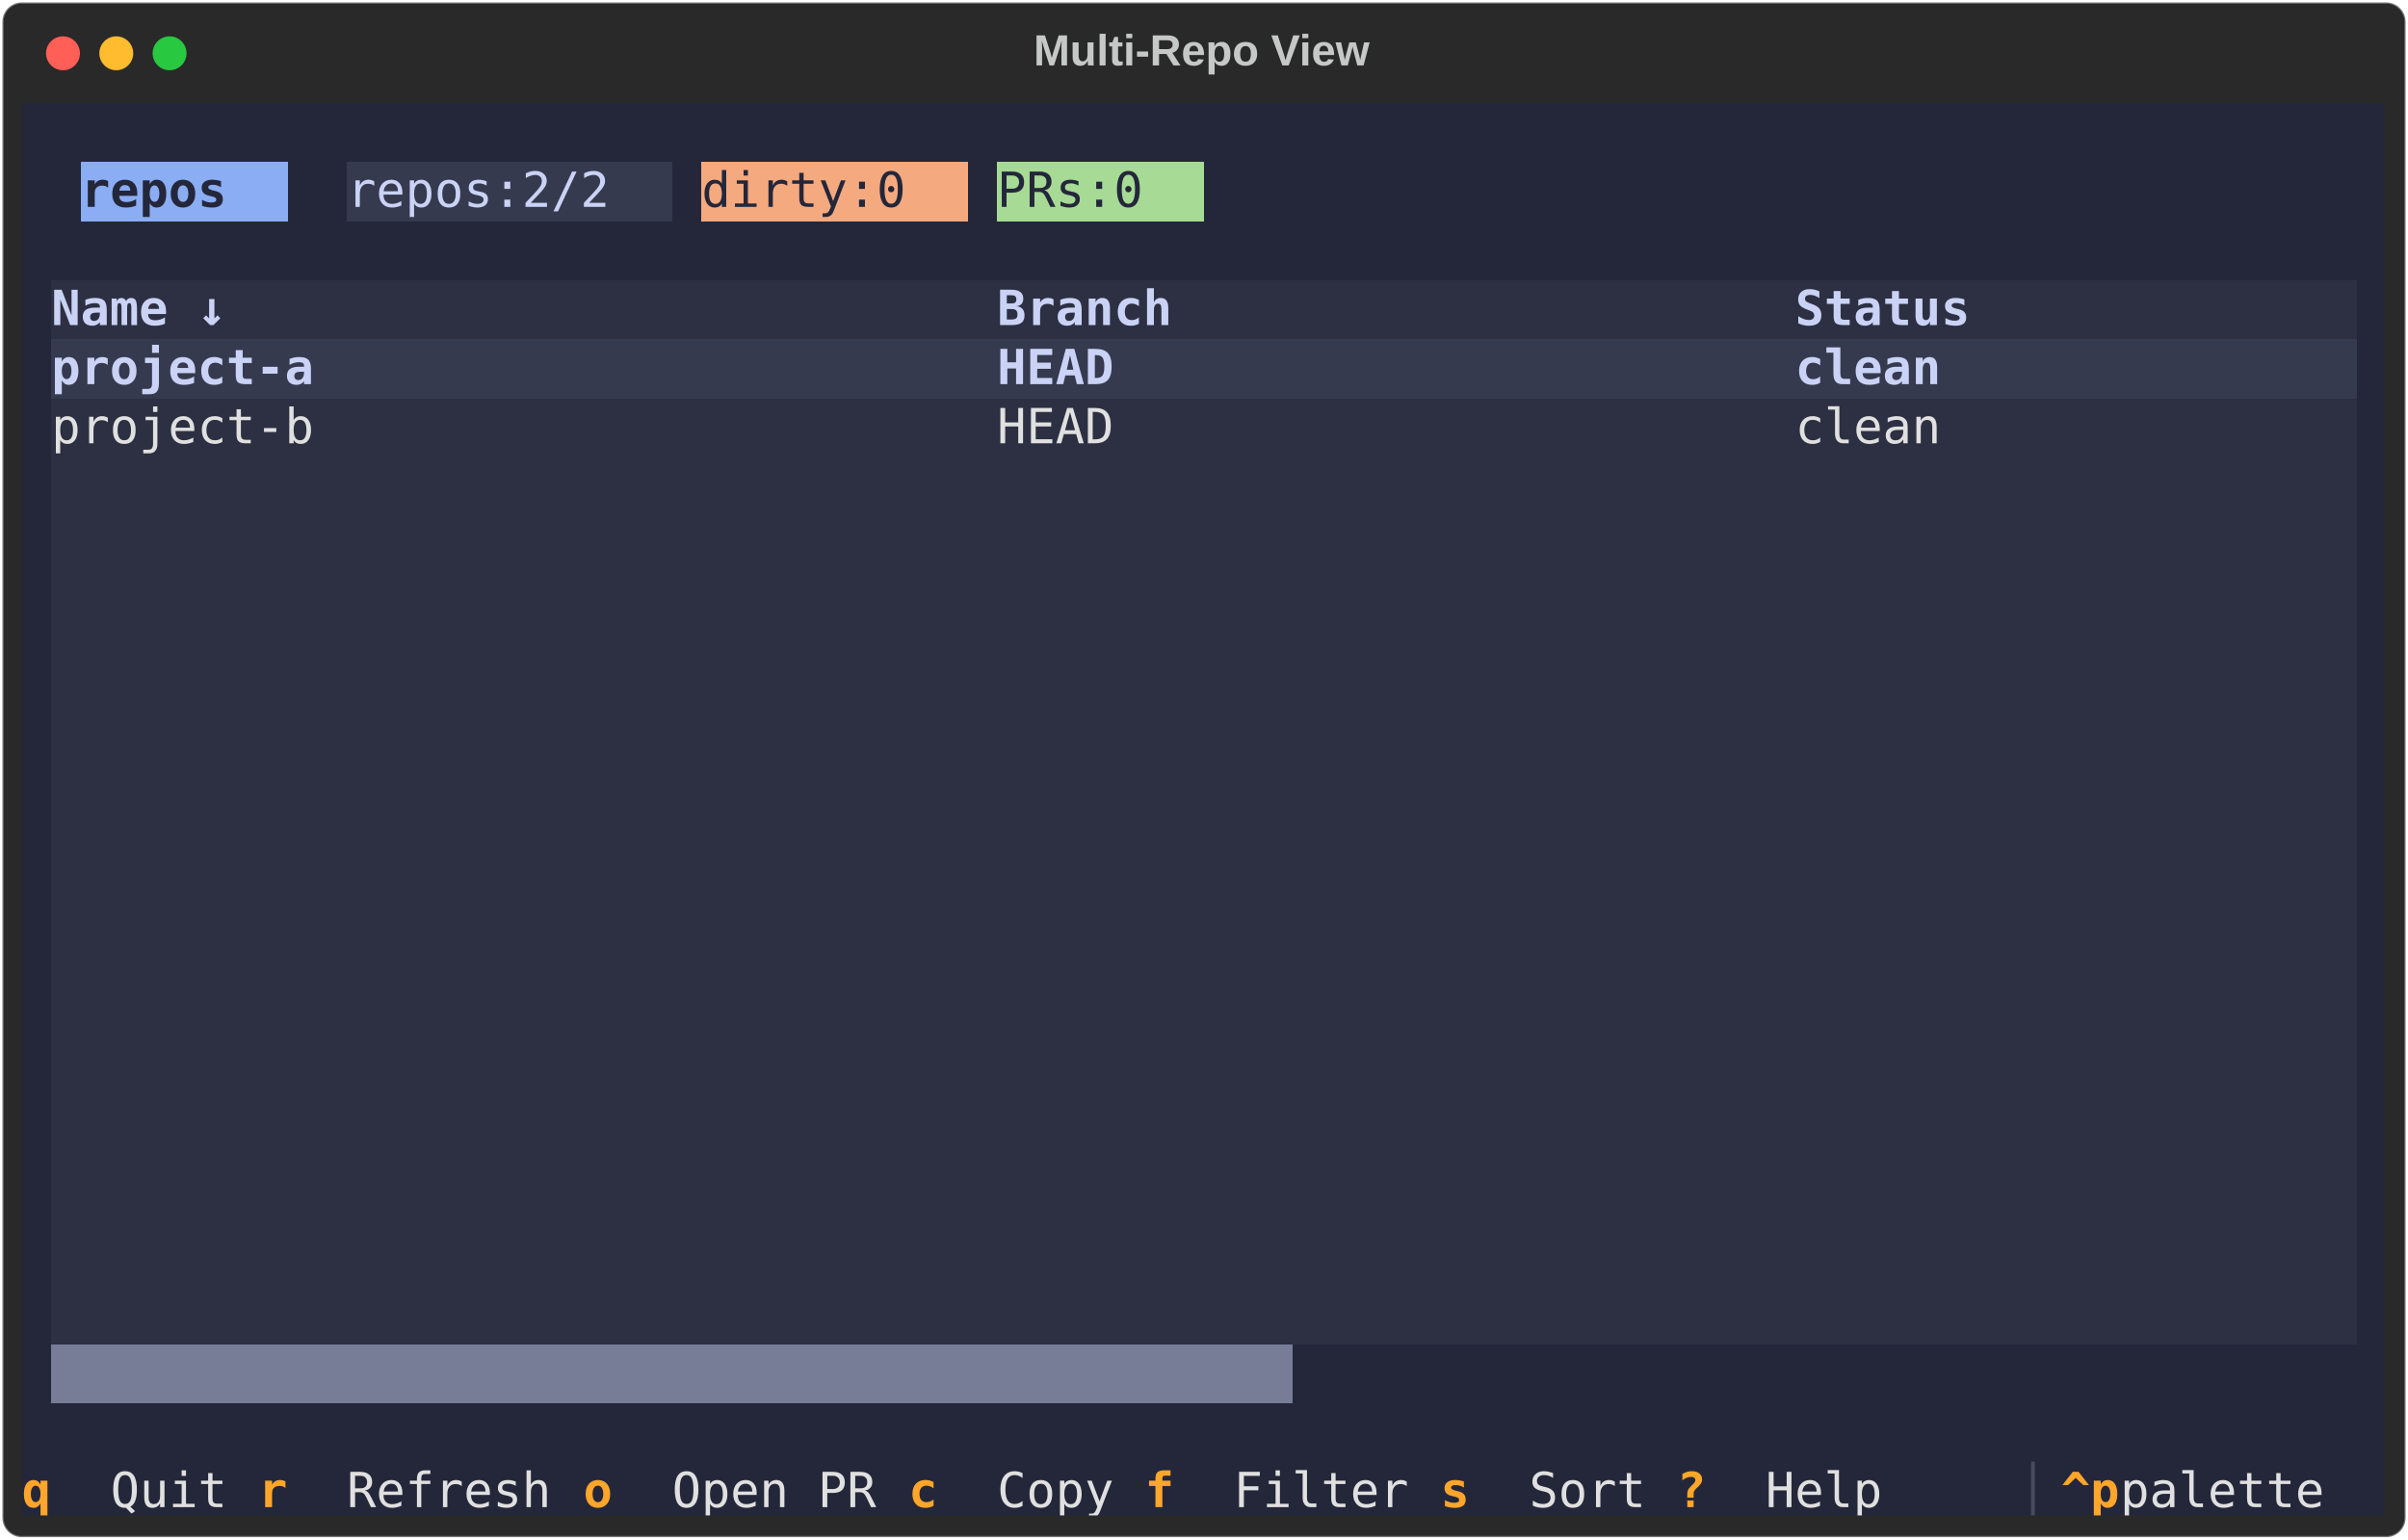
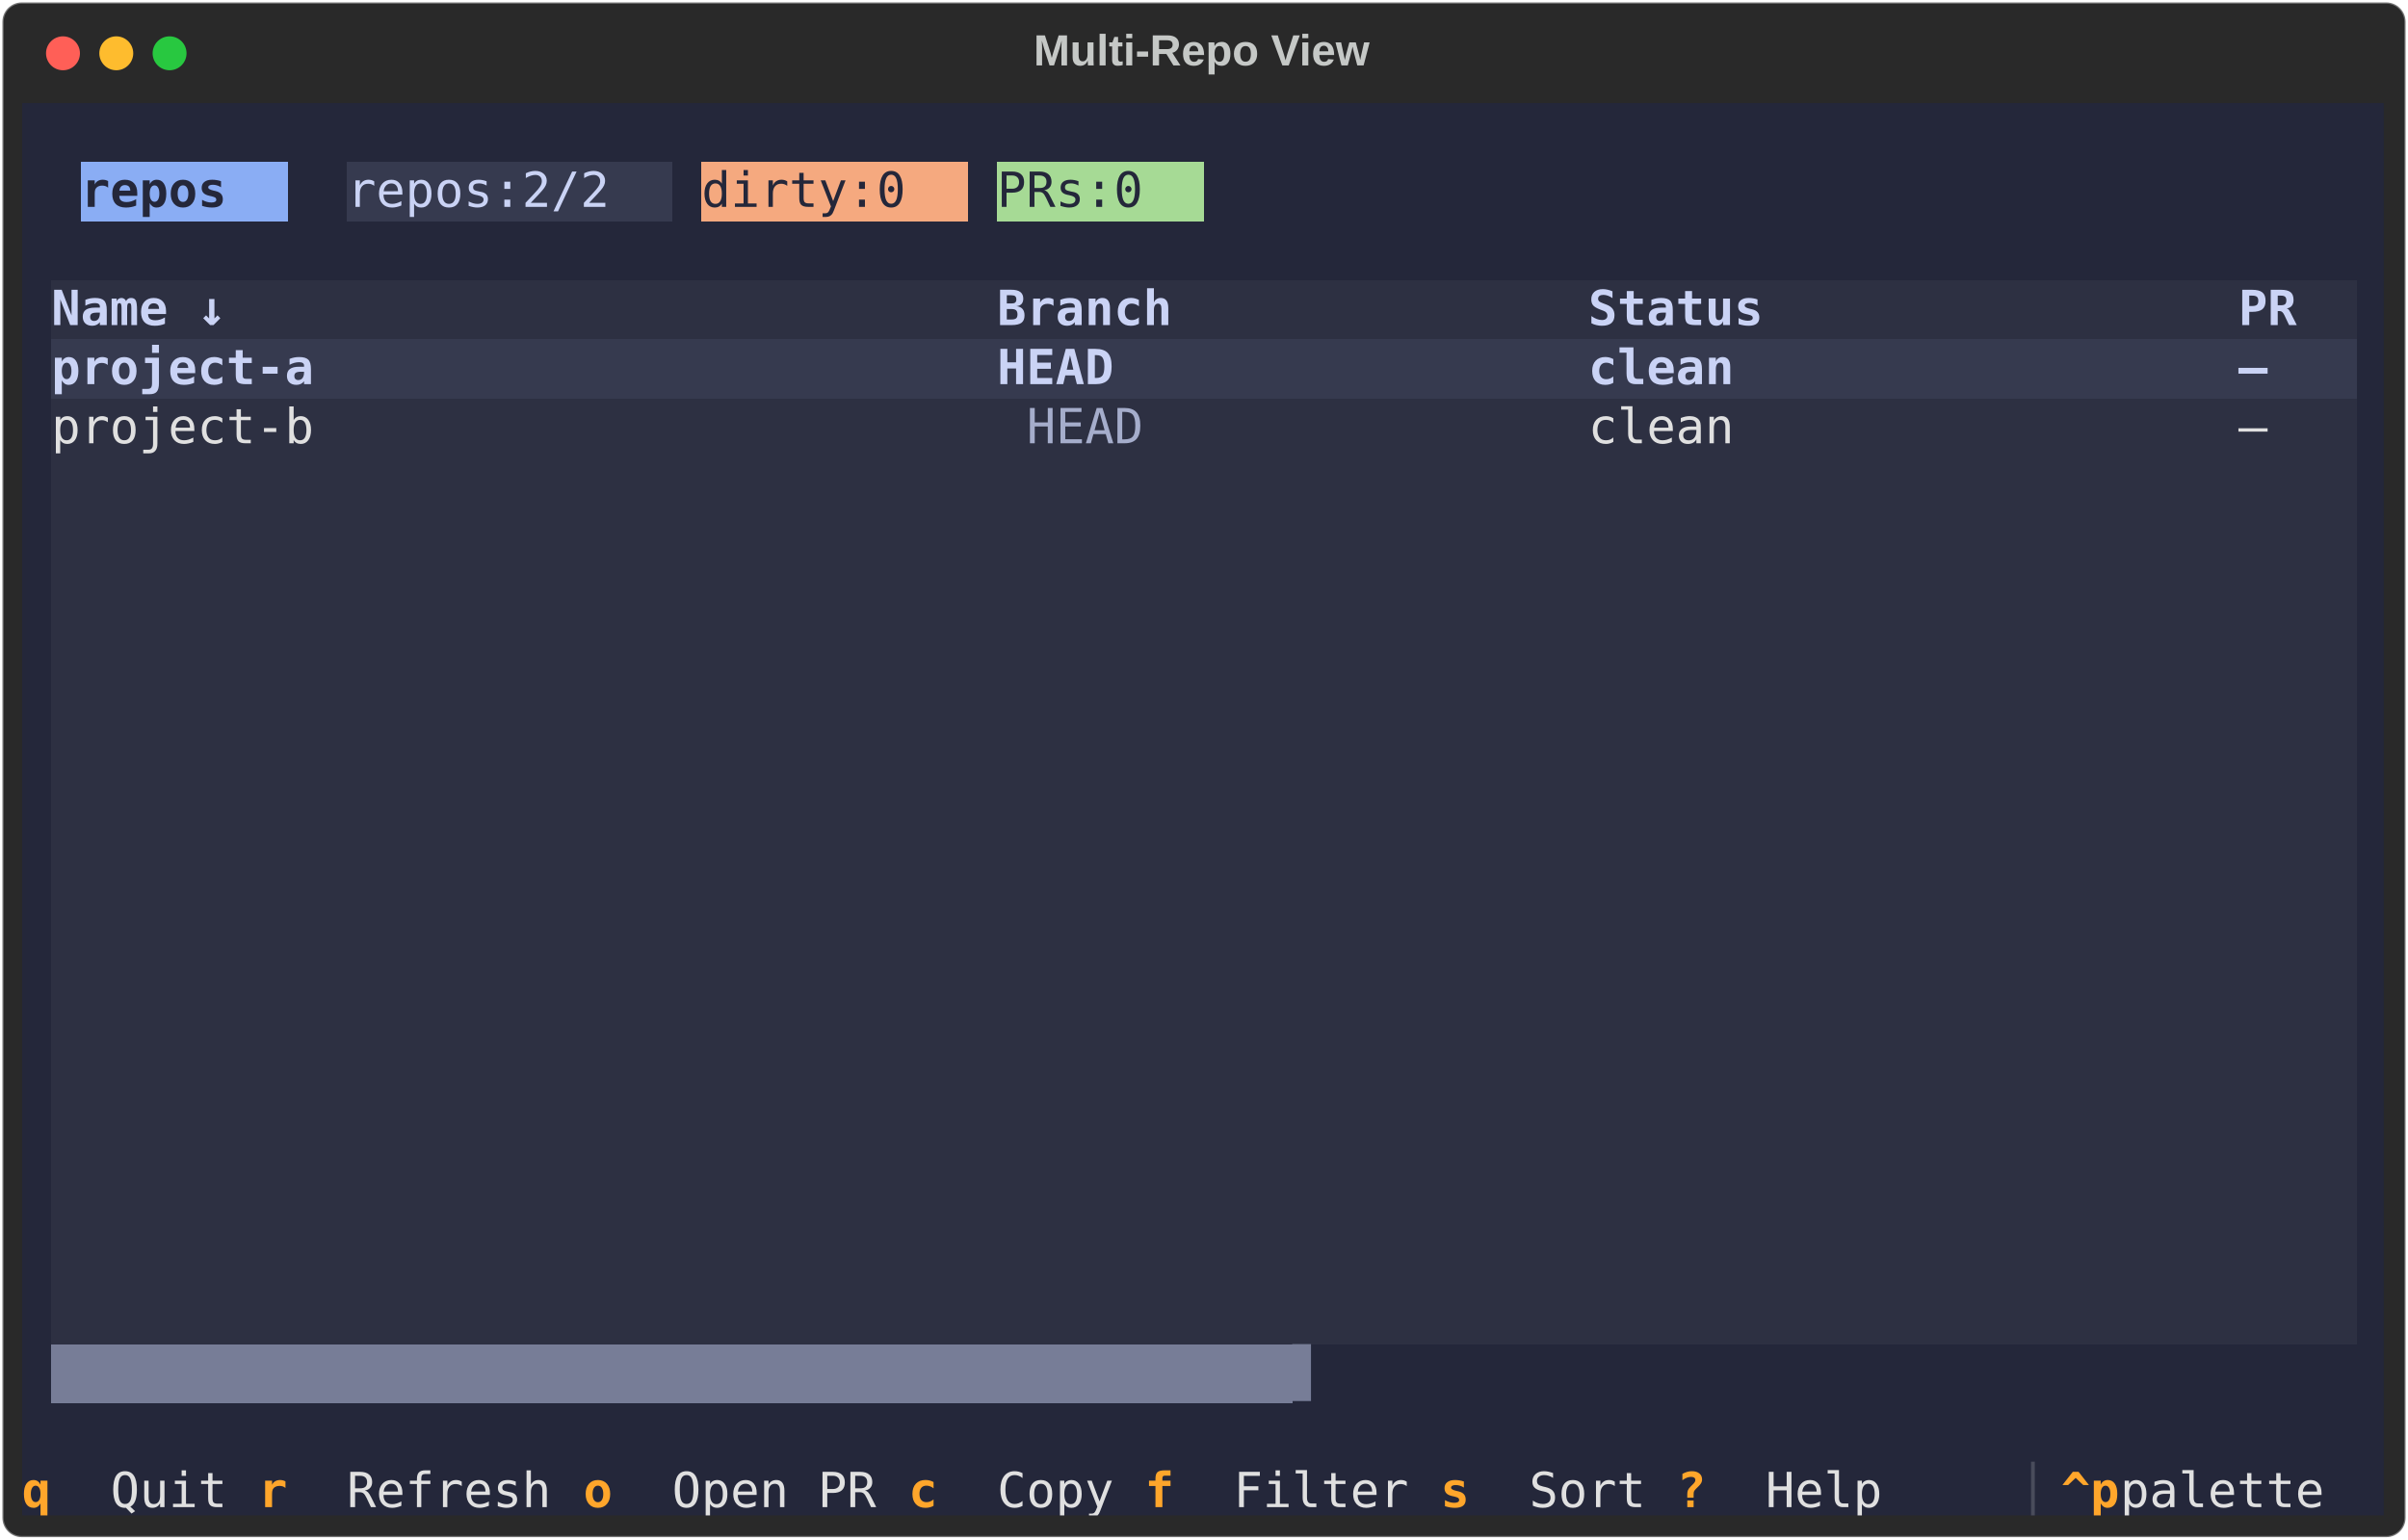
<svg xmlns="http://www.w3.org/2000/svg" class="rich-terminal" viewBox="0 0 994 635.6">
  <style>

    @font-face {
        font-family: "Fira Code";
        src: local("FiraCode-Regular"),
                url("https://cdnjs.cloudflare.com/ajax/libs/firacode/6.2.0/woff2/FiraCode-Regular.woff2") format("woff2"),
                url("https://cdnjs.cloudflare.com/ajax/libs/firacode/6.2.0/woff/FiraCode-Regular.woff") format("woff");
        font-style: normal;
        font-weight: 400;
    }
    @font-face {
        font-family: "Fira Code";
        src: local("FiraCode-Bold"),
                url("https://cdnjs.cloudflare.com/ajax/libs/firacode/6.2.0/woff2/FiraCode-Bold.woff2") format("woff2"),
                url("https://cdnjs.cloudflare.com/ajax/libs/firacode/6.2.0/woff/FiraCode-Bold.woff") format("woff");
        font-style: bold;
        font-weight: 700;
    }

    .terminal-matrix {
        font-family: Fira Code, monospace;
        font-size: 20px;
        line-height: 24.4px;
        font-variant-east-asian: full-width;
    }

    .terminal-title {
        font-size: 18px;
        font-weight: bold;
        font-family: arial;
    }

    .terminal-r1 { fill: #c5c8c6 }
.terminal-r2 { fill: #24273a;font-weight: bold }
.terminal-r3 { fill: #e0e0e0 }
.terminal-r4 { fill: #cad3f5 }
.terminal-r5 { fill: #24273a }
.terminal-r6 { fill: #cad3f5;font-weight: bold }
- .terminal-r7 { fill: #2d3042 }
- .terminal-r8 { fill: #ffa62b;font-weight: bold }
- .terminal-r9 { fill: #494c5b }
+ .terminal-r7 { fill: #a5adcb }
+ .terminal-r8 { fill: #2d3042 }
+ .terminal-r9 { fill: #777d97 }
+ .terminal-r10 { fill: #ffa62b;font-weight: bold }
+ .terminal-r11 { fill: #494c5b }
    </style>
  <defs>
    <clipPath id="terminal-clip-terminal">
      <rect x="0" y="0" width="975.0" height="584.6" />
    </clipPath>
    <clipPath id="terminal-line-0">
      <rect x="0" y="1.5" width="976" height="24.65" />
    </clipPath>
    <clipPath id="terminal-line-1">
      <rect x="0" y="25.9" width="976" height="24.65" />
    </clipPath>
    <clipPath id="terminal-line-2">
      <rect x="0" y="50.3" width="976" height="24.65" />
    </clipPath>
    <clipPath id="terminal-line-3">
      <rect x="0" y="74.7" width="976" height="24.65" />
    </clipPath>
    <clipPath id="terminal-line-4">
      <rect x="0" y="99.1" width="976" height="24.65" />
    </clipPath>
    <clipPath id="terminal-line-5">
      <rect x="0" y="123.5" width="976" height="24.65" />
    </clipPath>
    <clipPath id="terminal-line-6">
      <rect x="0" y="147.9" width="976" height="24.65" />
    </clipPath>
    <clipPath id="terminal-line-7">
      <rect x="0" y="172.3" width="976" height="24.65" />
    </clipPath>
    <clipPath id="terminal-line-8">
      <rect x="0" y="196.7" width="976" height="24.65" />
    </clipPath>
    <clipPath id="terminal-line-9">
      <rect x="0" y="221.1" width="976" height="24.65" />
    </clipPath>
    <clipPath id="terminal-line-10">
      <rect x="0" y="245.5" width="976" height="24.65" />
    </clipPath>
    <clipPath id="terminal-line-11">
      <rect x="0" y="269.9" width="976" height="24.65" />
    </clipPath>
    <clipPath id="terminal-line-12">
      <rect x="0" y="294.3" width="976" height="24.65" />
    </clipPath>
    <clipPath id="terminal-line-13">
      <rect x="0" y="318.7" width="976" height="24.65" />
    </clipPath>
    <clipPath id="terminal-line-14">
      <rect x="0" y="343.1" width="976" height="24.65" />
    </clipPath>
    <clipPath id="terminal-line-15">
      <rect x="0" y="367.5" width="976" height="24.65" />
    </clipPath>
    <clipPath id="terminal-line-16">
      <rect x="0" y="391.9" width="976" height="24.65" />
    </clipPath>
    <clipPath id="terminal-line-17">
      <rect x="0" y="416.3" width="976" height="24.65" />
    </clipPath>
    <clipPath id="terminal-line-18">
      <rect x="0" y="440.7" width="976" height="24.65" />
    </clipPath>
    <clipPath id="terminal-line-19">
      <rect x="0" y="465.1" width="976" height="24.65" />
    </clipPath>
    <clipPath id="terminal-line-20">
      <rect x="0" y="489.5" width="976" height="24.65" />
    </clipPath>
    <clipPath id="terminal-line-21">
      <rect x="0" y="513.9" width="976" height="24.65" />
    </clipPath>
    <clipPath id="terminal-line-22">
      <rect x="0" y="538.3" width="976" height="24.65" />
    </clipPath>
  </defs>
  <rect fill="#292929" stroke="rgba(255,255,255,0.35)" stroke-width="1" x="1" y="1" width="992" height="633.6" rx="8" />
  <text class="terminal-title" fill="#c5c8c6" text-anchor="middle" x="496" y="27">Multi-Repo View</text>
  <g transform="translate(26,22)">
    <circle cx="0" cy="0" r="7" fill="#ff5f57" />
    <circle cx="22" cy="0" r="7" fill="#febc2e" />
    <circle cx="44" cy="0" r="7" fill="#28c840" />
  </g>
  <g transform="translate(9, 41)" clip-path="url(#terminal-clip-terminal)">
    <rect fill="#24273a" x="0" y="1.5" width="976" height="24.65" shape-rendering="crispEdges" />
    <rect fill="#24273a" x="0" y="25.9" width="24.4" height="24.65" shape-rendering="crispEdges" />
    <rect fill="#8aadf4" x="24.4" y="25.9" width="85.4" height="24.65" shape-rendering="crispEdges" />
    <rect fill="#24273a" x="109.8" y="25.9" width="24.4" height="24.65" shape-rendering="crispEdges" />
    <rect fill="#363a4f" x="134.2" y="25.9" width="134.2" height="24.65" shape-rendering="crispEdges" />
    <rect fill="#24273a" x="268.4" y="25.9" width="12.2" height="24.65" shape-rendering="crispEdges" />
    <rect fill="#f5a97f" x="280.6" y="25.9" width="109.8" height="24.65" shape-rendering="crispEdges" />
    <rect fill="#24273a" x="390.4" y="25.9" width="12.2" height="24.65" shape-rendering="crispEdges" />
    <rect fill="#a6da95" x="402.6" y="25.9" width="85.4" height="24.65" shape-rendering="crispEdges" />
    <rect fill="#24273a" x="488" y="25.9" width="488" height="24.65" shape-rendering="crispEdges" />
    <rect fill="#24273a" x="0" y="50.3" width="976" height="24.65" shape-rendering="crispEdges" />
    <rect fill="#24273a" x="0" y="74.7" width="12.2" height="24.65" shape-rendering="crispEdges" />
    <rect fill="#2d3042" x="12.2" y="74.7" width="390.4" height="24.65" shape-rendering="crispEdges" />
-     <rect fill="#2d3042" x="402.6" y="74.7" width="329.4" height="24.65" shape-rendering="crispEdges" />
-     <rect fill="#2d3042" x="732" y="74.7" width="231.8" height="24.65" shape-rendering="crispEdges" />
+     <rect fill="#2d3042" x="402.6" y="74.7" width="244" height="24.65" shape-rendering="crispEdges" />
+     <rect fill="#2d3042" x="646.6" y="74.7" width="268.4" height="24.65" shape-rendering="crispEdges" />
+     <rect fill="#2d3042" x="915" y="74.7" width="48.8" height="24.65" shape-rendering="crispEdges" />
    <rect fill="#24273a" x="963.8" y="74.7" width="12.2" height="24.65" shape-rendering="crispEdges" />
    <rect fill="#24273a" x="0" y="99.1" width="12.2" height="24.65" shape-rendering="crispEdges" />
    <rect fill="#363a4f" x="12.2" y="99.1" width="390.4" height="24.65" shape-rendering="crispEdges" />
-     <rect fill="#363a4f" x="402.6" y="99.1" width="329.4" height="24.65" shape-rendering="crispEdges" />
-     <rect fill="#363a4f" x="732" y="99.1" width="231.8" height="24.65" shape-rendering="crispEdges" />
+     <rect fill="#363a4f" x="402.6" y="99.1" width="244" height="24.65" shape-rendering="crispEdges" />
+     <rect fill="#363a4f" x="646.6" y="99.1" width="268.4" height="24.65" shape-rendering="crispEdges" />
+     <rect fill="#363a4f" x="915" y="99.1" width="48.8" height="24.65" shape-rendering="crispEdges" />
    <rect fill="#24273a" x="963.8" y="99.1" width="12.2" height="24.65" shape-rendering="crispEdges" />
    <rect fill="#24273a" x="0" y="123.5" width="12.2" height="24.65" shape-rendering="crispEdges" />
    <rect fill="#2d3042" x="12.2" y="123.5" width="390.4" height="24.65" shape-rendering="crispEdges" />
-     <rect fill="#2d3042" x="402.6" y="123.5" width="329.4" height="24.65" shape-rendering="crispEdges" />
-     <rect fill="#2d3042" x="732" y="123.5" width="231.8" height="24.65" shape-rendering="crispEdges" />
+     <rect fill="#2d3042" x="402.6" y="123.5" width="12.2" height="24.65" shape-rendering="crispEdges" />
+     <rect fill="#2d3042" x="414.8" y="123.5" width="195.2" height="24.65" shape-rendering="crispEdges" />
+     <rect fill="#2d3042" x="610" y="123.5" width="36.6" height="24.65" shape-rendering="crispEdges" />
+     <rect fill="#2d3042" x="646.6" y="123.5" width="268.4" height="24.65" shape-rendering="crispEdges" />
+     <rect fill="#2d3042" x="915" y="123.5" width="48.8" height="24.65" shape-rendering="crispEdges" />
    <rect fill="#24273a" x="963.8" y="123.5" width="12.2" height="24.65" shape-rendering="crispEdges" />
    <rect fill="#24273a" x="0" y="147.9" width="12.2" height="24.65" shape-rendering="crispEdges" />
    <rect fill="#2d3042" x="12.2" y="147.9" width="951.6" height="24.65" shape-rendering="crispEdges" />
    <rect fill="#24273a" x="963.8" y="147.9" width="12.2" height="24.65" shape-rendering="crispEdges" />
    <rect fill="#24273a" x="0" y="172.3" width="12.2" height="24.65" shape-rendering="crispEdges" />
    <rect fill="#2d3042" x="12.2" y="172.3" width="951.6" height="24.65" shape-rendering="crispEdges" />
    <rect fill="#24273a" x="963.8" y="172.3" width="12.2" height="24.65" shape-rendering="crispEdges" />
    <rect fill="#24273a" x="0" y="196.7" width="12.2" height="24.65" shape-rendering="crispEdges" />
    <rect fill="#2d3042" x="12.2" y="196.7" width="951.6" height="24.65" shape-rendering="crispEdges" />
    <rect fill="#24273a" x="963.8" y="196.7" width="12.2" height="24.65" shape-rendering="crispEdges" />
    <rect fill="#24273a" x="0" y="221.1" width="12.2" height="24.65" shape-rendering="crispEdges" />
    <rect fill="#2d3042" x="12.2" y="221.1" width="951.6" height="24.65" shape-rendering="crispEdges" />
    <rect fill="#24273a" x="963.8" y="221.1" width="12.2" height="24.65" shape-rendering="crispEdges" />
    <rect fill="#24273a" x="0" y="245.5" width="12.2" height="24.65" shape-rendering="crispEdges" />
    <rect fill="#2d3042" x="12.2" y="245.5" width="951.6" height="24.65" shape-rendering="crispEdges" />
    <rect fill="#24273a" x="963.8" y="245.5" width="12.2" height="24.65" shape-rendering="crispEdges" />
    <rect fill="#24273a" x="0" y="269.9" width="12.2" height="24.65" shape-rendering="crispEdges" />
    <rect fill="#2d3042" x="12.2" y="269.9" width="951.6" height="24.65" shape-rendering="crispEdges" />
    <rect fill="#24273a" x="963.8" y="269.9" width="12.2" height="24.65" shape-rendering="crispEdges" />
    <rect fill="#24273a" x="0" y="294.3" width="12.2" height="24.65" shape-rendering="crispEdges" />
    <rect fill="#2d3042" x="12.2" y="294.3" width="951.6" height="24.65" shape-rendering="crispEdges" />
    <rect fill="#24273a" x="963.8" y="294.3" width="12.2" height="24.65" shape-rendering="crispEdges" />
    <rect fill="#24273a" x="0" y="318.7" width="12.2" height="24.65" shape-rendering="crispEdges" />
    <rect fill="#2d3042" x="12.2" y="318.7" width="951.6" height="24.65" shape-rendering="crispEdges" />
    <rect fill="#24273a" x="963.8" y="318.7" width="12.2" height="24.65" shape-rendering="crispEdges" />
    <rect fill="#24273a" x="0" y="343.1" width="12.2" height="24.65" shape-rendering="crispEdges" />
    <rect fill="#2d3042" x="12.2" y="343.1" width="951.6" height="24.65" shape-rendering="crispEdges" />
    <rect fill="#24273a" x="963.8" y="343.1" width="12.2" height="24.65" shape-rendering="crispEdges" />
    <rect fill="#24273a" x="0" y="367.5" width="12.2" height="24.65" shape-rendering="crispEdges" />
    <rect fill="#2d3042" x="12.2" y="367.5" width="951.6" height="24.65" shape-rendering="crispEdges" />
    <rect fill="#24273a" x="963.8" y="367.5" width="12.2" height="24.65" shape-rendering="crispEdges" />
    <rect fill="#24273a" x="0" y="391.9" width="12.2" height="24.65" shape-rendering="crispEdges" />
    <rect fill="#2d3042" x="12.2" y="391.9" width="951.6" height="24.65" shape-rendering="crispEdges" />
    <rect fill="#24273a" x="963.8" y="391.9" width="12.2" height="24.65" shape-rendering="crispEdges" />
    <rect fill="#24273a" x="0" y="416.3" width="12.2" height="24.65" shape-rendering="crispEdges" />
    <rect fill="#2d3042" x="12.2" y="416.3" width="951.6" height="24.65" shape-rendering="crispEdges" />
    <rect fill="#24273a" x="963.8" y="416.3" width="12.2" height="24.65" shape-rendering="crispEdges" />
    <rect fill="#24273a" x="0" y="440.7" width="12.2" height="24.65" shape-rendering="crispEdges" />
    <rect fill="#2d3042" x="12.2" y="440.7" width="951.6" height="24.65" shape-rendering="crispEdges" />
    <rect fill="#24273a" x="963.8" y="440.7" width="12.2" height="24.65" shape-rendering="crispEdges" />
    <rect fill="#24273a" x="0" y="465.1" width="12.2" height="24.65" shape-rendering="crispEdges" />
    <rect fill="#2d3042" x="12.2" y="465.1" width="951.6" height="24.65" shape-rendering="crispEdges" />
    <rect fill="#24273a" x="963.8" y="465.1" width="12.2" height="24.65" shape-rendering="crispEdges" />
    <rect fill="#24273a" x="0" y="489.5" width="12.2" height="24.65" shape-rendering="crispEdges" />
    <rect fill="#2d3042" x="12.2" y="489.5" width="951.6" height="24.65" shape-rendering="crispEdges" />
    <rect fill="#24273a" x="963.8" y="489.5" width="12.2" height="24.65" shape-rendering="crispEdges" />
    <rect fill="#24273a" x="0" y="513.9" width="12.2" height="24.65" shape-rendering="crispEdges" />
    <rect fill="#777d97" x="12.2" y="513.9" width="512.4" height="24.65" shape-rendering="crispEdges" />
-     <rect fill="#24273a" x="524.6" y="513.9" width="439.2" height="24.65" shape-rendering="crispEdges" />
+     <rect fill="#24273a" x="524.6" y="513.9" width="12.2" height="24.65" shape-rendering="crispEdges" />
+     <rect fill="#24273a" x="536.8" y="513.9" width="427" height="24.65" shape-rendering="crispEdges" />
    <rect fill="#24273a" x="963.8" y="513.9" width="12.2" height="24.65" shape-rendering="crispEdges" />
    <rect fill="#24273a" x="0" y="538.3" width="976" height="24.65" shape-rendering="crispEdges" />
    <rect fill="#24273a" x="0" y="562.7" width="36.6" height="24.65" shape-rendering="crispEdges" />
    <rect fill="#24273a" x="36.6" y="562.7" width="61" height="24.65" shape-rendering="crispEdges" />
    <rect fill="#24273a" x="97.6" y="562.7" width="36.6" height="24.65" shape-rendering="crispEdges" />
    <rect fill="#24273a" x="134.2" y="562.7" width="97.6" height="24.65" shape-rendering="crispEdges" />
    <rect fill="#24273a" x="231.8" y="562.7" width="36.6" height="24.65" shape-rendering="crispEdges" />
    <rect fill="#24273a" x="268.4" y="562.7" width="97.6" height="24.65" shape-rendering="crispEdges" />
    <rect fill="#24273a" x="366" y="562.7" width="36.6" height="24.65" shape-rendering="crispEdges" />
    <rect fill="#24273a" x="402.6" y="562.7" width="61" height="24.65" shape-rendering="crispEdges" />
    <rect fill="#24273a" x="463.6" y="562.7" width="36.6" height="24.65" shape-rendering="crispEdges" />
    <rect fill="#24273a" x="500.2" y="562.7" width="85.4" height="24.65" shape-rendering="crispEdges" />
    <rect fill="#24273a" x="585.6" y="562.7" width="36.6" height="24.65" shape-rendering="crispEdges" />
    <rect fill="#24273a" x="622.2" y="562.7" width="61" height="24.65" shape-rendering="crispEdges" />
    <rect fill="#24273a" x="683.2" y="562.7" width="36.6" height="24.65" shape-rendering="crispEdges" />
    <rect fill="#24273a" x="719.8" y="562.7" width="61" height="24.65" shape-rendering="crispEdges" />
    <rect fill="#24273a" x="780.8" y="562.7" width="48.8" height="24.65" shape-rendering="crispEdges" />
    <rect fill="#24273a" x="829.6" y="562.7" width="12.2" height="24.65" shape-rendering="crispEdges" />
    <rect fill="#24273a" x="841.8" y="562.7" width="24.4" height="24.65" shape-rendering="crispEdges" />
    <rect fill="#24273a" x="866.2" y="562.7" width="97.6" height="24.65" shape-rendering="crispEdges" />
    <rect fill="#24273a" x="963.8" y="562.7" width="12.2" height="24.65" shape-rendering="crispEdges" />
    <g class="terminal-matrix">
      <text class="terminal-r1" x="976" y="20" textLength="12.2" clip-path="url(#terminal-line-0)">
</text>
      <text class="terminal-r2" x="24.4" y="44.4" textLength="85.4" clip-path="url(#terminal-line-1)"> repos </text>
      <text class="terminal-r4" x="134.2" y="44.4" textLength="134.2" clip-path="url(#terminal-line-1)"> repos:2/2 </text>
      <text class="terminal-r5" x="280.6" y="44.4" textLength="109.8" clip-path="url(#terminal-line-1)"> dirty:0 </text>
      <text class="terminal-r5" x="402.6" y="44.4" textLength="85.4" clip-path="url(#terminal-line-1)"> PRs:0 </text>
      <text class="terminal-r1" x="976" y="44.4" textLength="12.2" clip-path="url(#terminal-line-1)">
</text>
      <text class="terminal-r1" x="976" y="68.8" textLength="12.2" clip-path="url(#terminal-line-2)">
</text>
      <text class="terminal-r6" x="12.2" y="93.2" textLength="390.4" clip-path="url(#terminal-line-3)"> Name ↓                         </text>
-       <text class="terminal-r6" x="402.6" y="93.2" textLength="329.4" clip-path="url(#terminal-line-3)"> Branch                    </text>
-       <text class="terminal-r6" x="732" y="93.2" textLength="231.8" clip-path="url(#terminal-line-3)"> Status            </text>
+       <text class="terminal-r6" x="402.6" y="93.2" textLength="244" clip-path="url(#terminal-line-3)"> Branch             </text>
+       <text class="terminal-r6" x="646.6" y="93.2" textLength="268.4" clip-path="url(#terminal-line-3)"> Status               </text>
+       <text class="terminal-r6" x="915" y="93.2" textLength="48.8" clip-path="url(#terminal-line-3)"> PR </text>
      <text class="terminal-r1" x="976" y="93.2" textLength="12.2" clip-path="url(#terminal-line-3)">
</text>
      <text class="terminal-r6" x="12.2" y="117.6" textLength="390.4" clip-path="url(#terminal-line-4)"> project-a                      </text>
-       <text class="terminal-r6" x="402.6" y="117.6" textLength="329.4" clip-path="url(#terminal-line-4)"> HEAD                      </text>
-       <text class="terminal-r6" x="732" y="117.6" textLength="231.8" clip-path="url(#terminal-line-4)"> clean             </text>
+       <text class="terminal-r6" x="402.6" y="117.6" textLength="244" clip-path="url(#terminal-line-4)"> HEAD               </text>
+       <text class="terminal-r6" x="646.6" y="117.6" textLength="268.4" clip-path="url(#terminal-line-4)"> clean                </text>
+       <text class="terminal-r6" x="915" y="117.6" textLength="48.8" clip-path="url(#terminal-line-4)"> —  </text>
      <text class="terminal-r1" x="976" y="117.6" textLength="12.2" clip-path="url(#terminal-line-4)">
</text>
      <text class="terminal-r3" x="12.2" y="142" textLength="390.4" clip-path="url(#terminal-line-5)"> project-b                      </text>
-       <text class="terminal-r3" x="402.6" y="142" textLength="329.4" clip-path="url(#terminal-line-5)"> HEAD                      </text>
-       <text class="terminal-r3" x="732" y="142" textLength="231.8" clip-path="url(#terminal-line-5)"> clean             </text>
+       <text class="terminal-r7" x="414.8" y="142" textLength="195.2" clip-path="url(#terminal-line-5)">HEAD            </text>
+       <text class="terminal-r3" x="646.6" y="142" textLength="268.4" clip-path="url(#terminal-line-5)"> clean                </text>
+       <text class="terminal-r3" x="915" y="142" textLength="48.8" clip-path="url(#terminal-line-5)"> —  </text>
      <text class="terminal-r1" x="976" y="142" textLength="12.2" clip-path="url(#terminal-line-5)">
</text>
      <text class="terminal-r1" x="976" y="166.4" textLength="12.2" clip-path="url(#terminal-line-6)">
</text>
      <text class="terminal-r1" x="976" y="190.8" textLength="12.2" clip-path="url(#terminal-line-7)">
</text>
      <text class="terminal-r1" x="976" y="215.2" textLength="12.2" clip-path="url(#terminal-line-8)">
</text>
      <text class="terminal-r1" x="976" y="239.6" textLength="12.2" clip-path="url(#terminal-line-9)">
</text>
      <text class="terminal-r1" x="976" y="264" textLength="12.2" clip-path="url(#terminal-line-10)">
</text>
      <text class="terminal-r1" x="976" y="288.4" textLength="12.2" clip-path="url(#terminal-line-11)">
</text>
      <text class="terminal-r1" x="976" y="312.8" textLength="12.2" clip-path="url(#terminal-line-12)">
</text>
      <text class="terminal-r1" x="976" y="337.2" textLength="12.2" clip-path="url(#terminal-line-13)">
</text>
      <text class="terminal-r1" x="976" y="361.6" textLength="12.2" clip-path="url(#terminal-line-14)">
</text>
      <text class="terminal-r1" x="976" y="386" textLength="12.2" clip-path="url(#terminal-line-15)">
</text>
      <text class="terminal-r1" x="976" y="410.4" textLength="12.2" clip-path="url(#terminal-line-16)">
</text>
      <text class="terminal-r1" x="976" y="434.8" textLength="12.2" clip-path="url(#terminal-line-17)">
</text>
      <text class="terminal-r1" x="976" y="459.2" textLength="12.2" clip-path="url(#terminal-line-18)">
</text>
      <text class="terminal-r1" x="976" y="483.6" textLength="12.2" clip-path="url(#terminal-line-19)">
</text>
      <text class="terminal-r1" x="976" y="508" textLength="12.2" clip-path="url(#terminal-line-20)">
</text>
+       <text class="terminal-r9" x="524.6" y="532.4" textLength="12.2" clip-path="url(#terminal-line-21)">▋</text>
      <text class="terminal-r1" x="976" y="532.4" textLength="12.2" clip-path="url(#terminal-line-21)">
</text>
      <text class="terminal-r1" x="976" y="556.8" textLength="12.2" clip-path="url(#terminal-line-22)">
</text>
-       <text class="terminal-r8" x="0" y="581.2" textLength="36.6" clip-path="url(#terminal-line-23)"> q </text>
+       <text class="terminal-r10" x="0" y="581.2" textLength="36.6" clip-path="url(#terminal-line-23)"> q </text>
      <text class="terminal-r3" x="36.6" y="581.2" textLength="61" clip-path="url(#terminal-line-23)">Quit </text>
-       <text class="terminal-r8" x="97.6" y="581.2" textLength="36.6" clip-path="url(#terminal-line-23)"> r </text>
+       <text class="terminal-r10" x="97.6" y="581.2" textLength="36.6" clip-path="url(#terminal-line-23)"> r </text>
      <text class="terminal-r3" x="134.2" y="581.2" textLength="97.6" clip-path="url(#terminal-line-23)">Refresh </text>
-       <text class="terminal-r8" x="231.8" y="581.2" textLength="36.6" clip-path="url(#terminal-line-23)"> o </text>
+       <text class="terminal-r10" x="231.8" y="581.2" textLength="36.6" clip-path="url(#terminal-line-23)"> o </text>
      <text class="terminal-r3" x="268.4" y="581.2" textLength="97.6" clip-path="url(#terminal-line-23)">Open PR </text>
-       <text class="terminal-r8" x="366" y="581.2" textLength="36.6" clip-path="url(#terminal-line-23)"> c </text>
+       <text class="terminal-r10" x="366" y="581.2" textLength="36.6" clip-path="url(#terminal-line-23)"> c </text>
      <text class="terminal-r3" x="402.6" y="581.2" textLength="61" clip-path="url(#terminal-line-23)">Copy </text>
-       <text class="terminal-r8" x="463.6" y="581.2" textLength="36.6" clip-path="url(#terminal-line-23)"> f </text>
+       <text class="terminal-r10" x="463.6" y="581.2" textLength="36.6" clip-path="url(#terminal-line-23)"> f </text>
      <text class="terminal-r3" x="500.2" y="581.2" textLength="85.4" clip-path="url(#terminal-line-23)">Filter </text>
-       <text class="terminal-r8" x="585.6" y="581.2" textLength="36.6" clip-path="url(#terminal-line-23)"> s </text>
+       <text class="terminal-r10" x="585.6" y="581.2" textLength="36.6" clip-path="url(#terminal-line-23)"> s </text>
      <text class="terminal-r3" x="622.2" y="581.2" textLength="61" clip-path="url(#terminal-line-23)">Sort </text>
-       <text class="terminal-r8" x="683.2" y="581.2" textLength="36.6" clip-path="url(#terminal-line-23)"> ? </text>
+       <text class="terminal-r10" x="683.2" y="581.2" textLength="36.6" clip-path="url(#terminal-line-23)"> ? </text>
      <text class="terminal-r3" x="719.8" y="581.2" textLength="61" clip-path="url(#terminal-line-23)">Help </text>
-       <text class="terminal-r9" x="829.6" y="581.2" textLength="12.2" clip-path="url(#terminal-line-23)">▏</text>
-       <text class="terminal-r8" x="841.8" y="581.2" textLength="24.4" clip-path="url(#terminal-line-23)">^p</text>
+       <text class="terminal-r11" x="829.6" y="581.2" textLength="12.2" clip-path="url(#terminal-line-23)">▏</text>
+       <text class="terminal-r10" x="841.8" y="581.2" textLength="24.4" clip-path="url(#terminal-line-23)">^p</text>
      <text class="terminal-r3" x="866.2" y="581.2" textLength="97.6" clip-path="url(#terminal-line-23)"> palette</text>
    </g>
  </g>
</svg>
